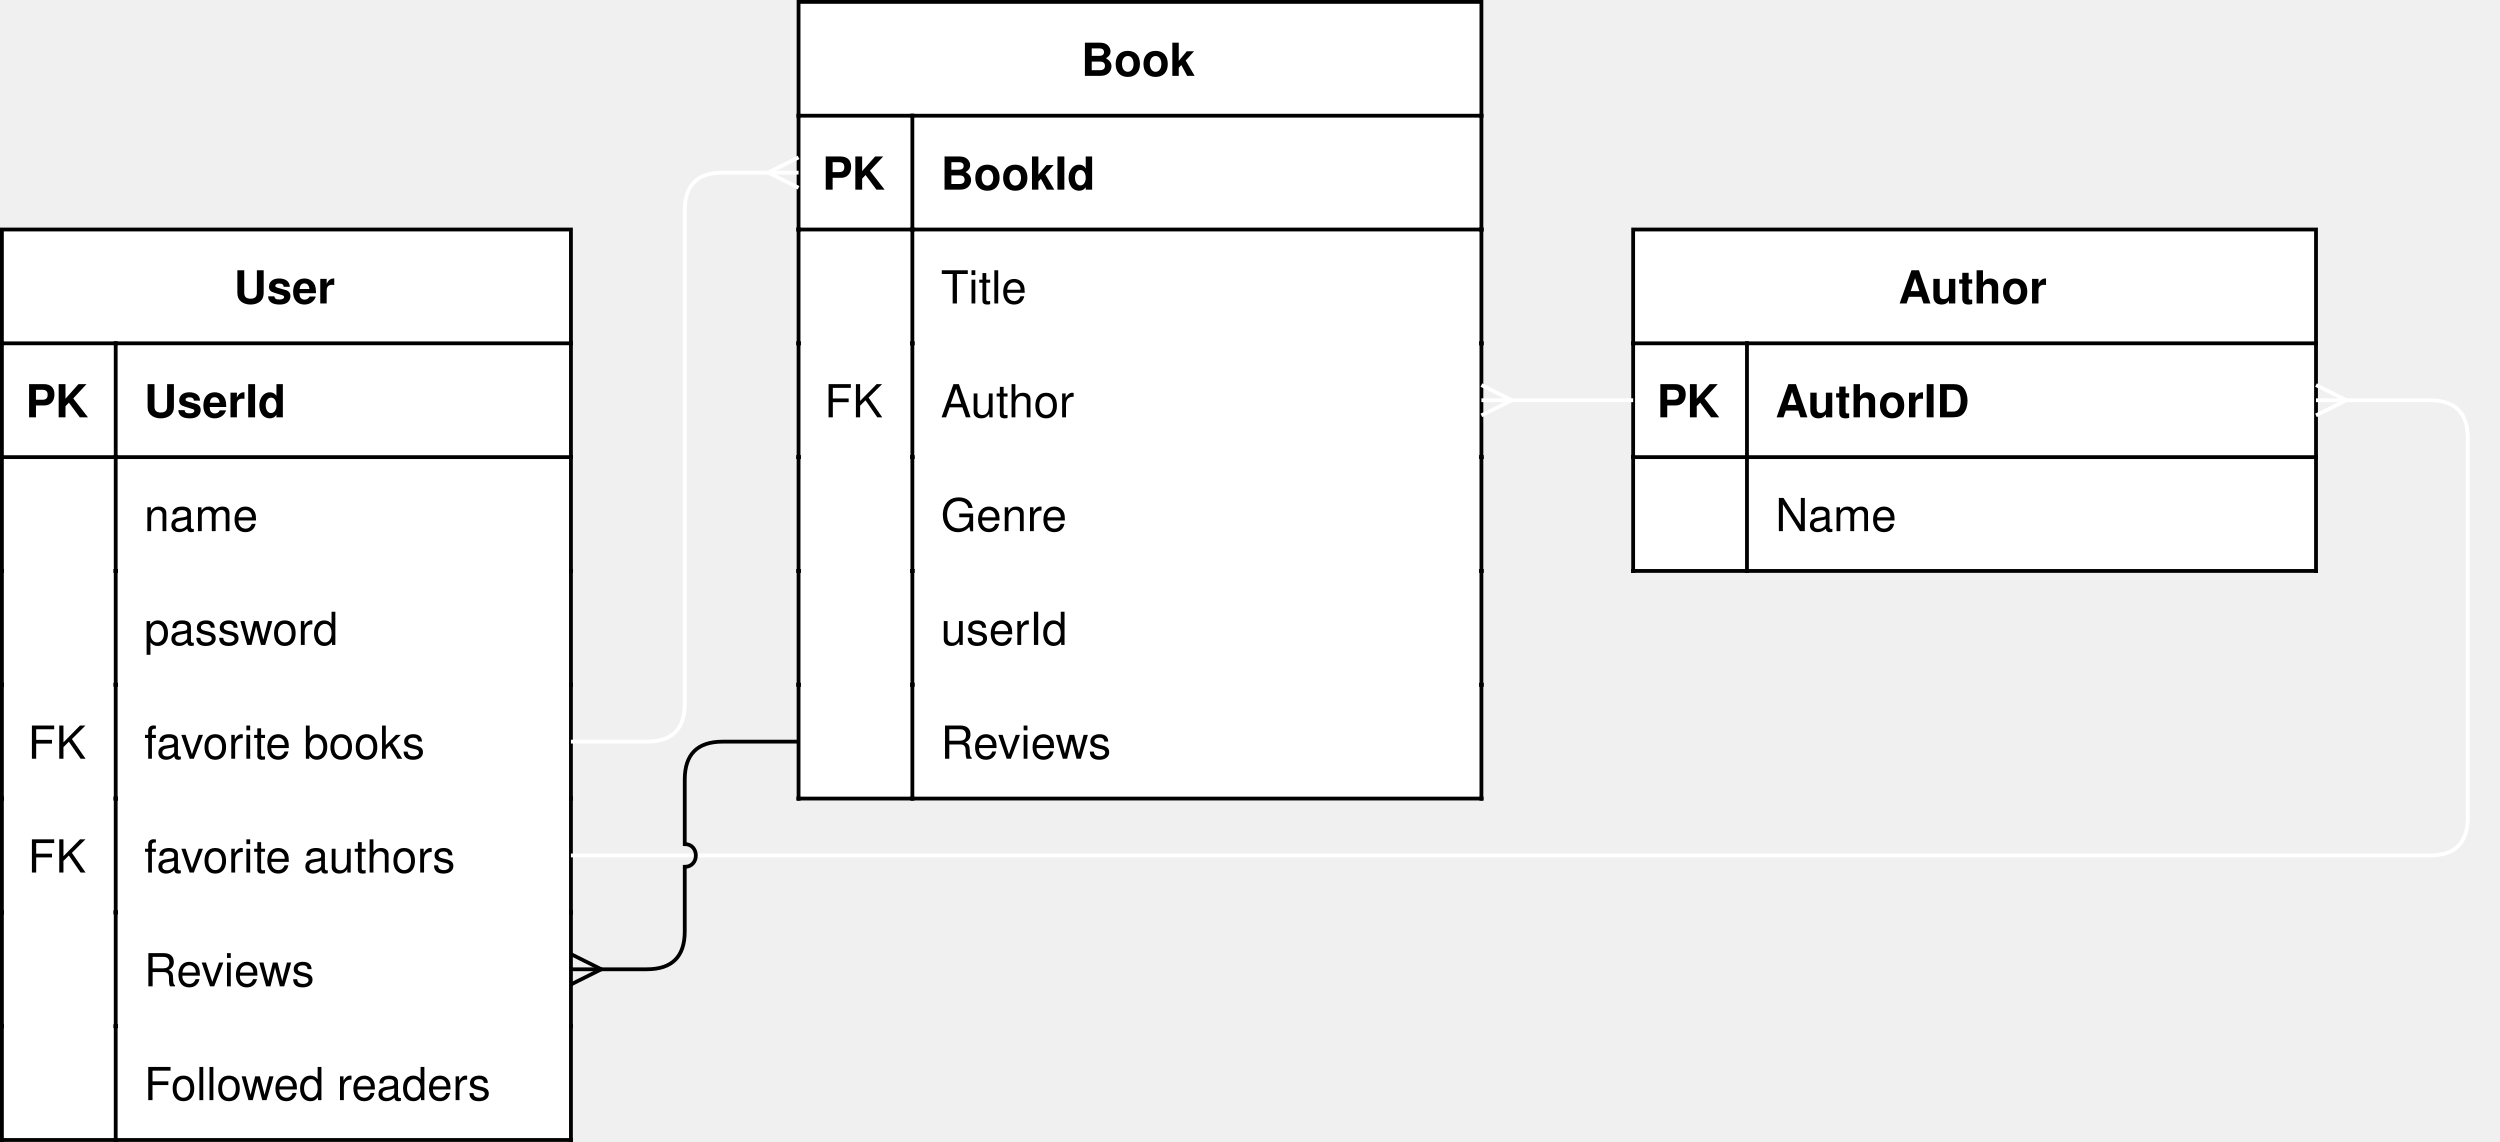
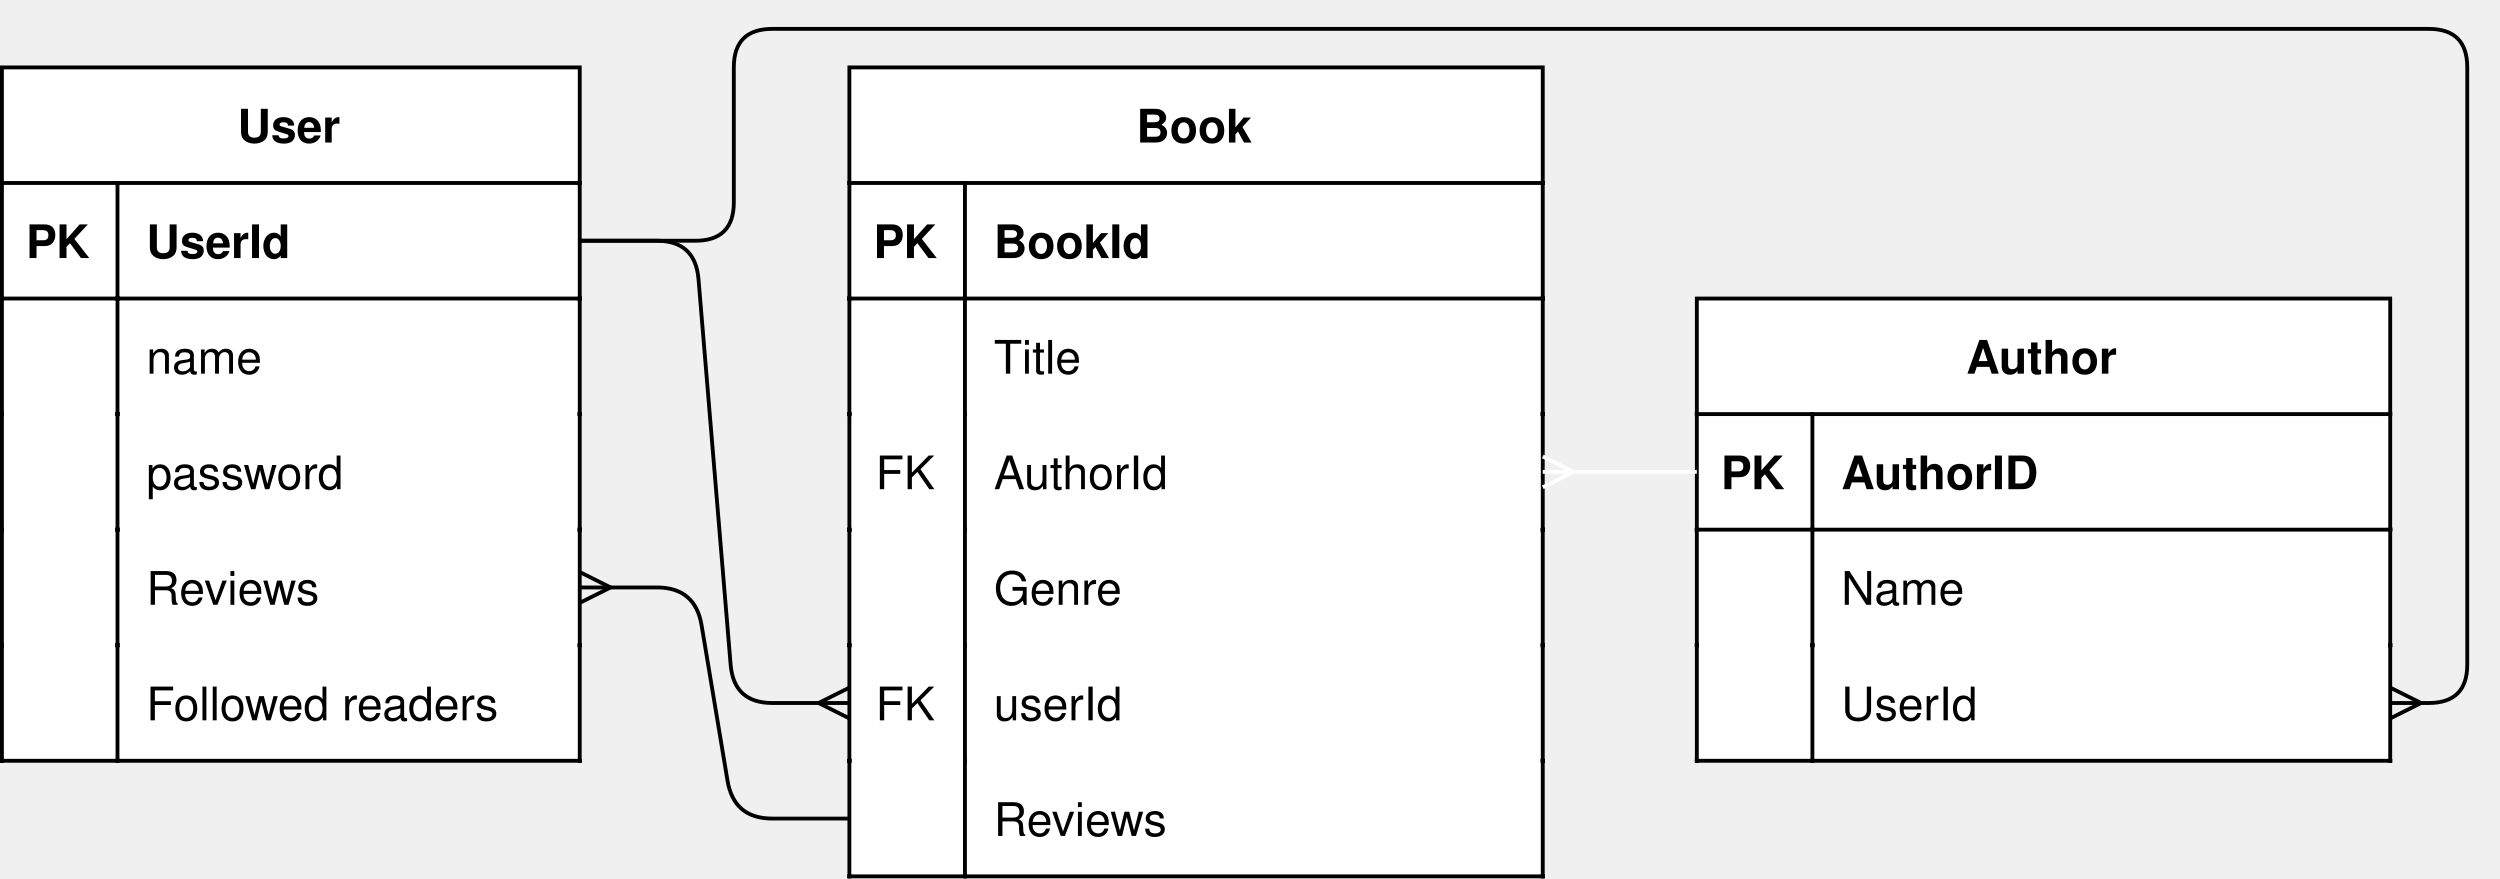
- <svg xmlns="http://www.w3.org/2000/svg" host="65bd71144e" version="1.1" width="659px" height="301px" viewBox="-0.5 -0.5 659 301" content="&lt;mxfile&gt;&lt;diagram id=&quot;YMVxWerl4N4IQFlK56FB&quot; name=&quot;Page-1&quot;&gt;7Z1tk5o6FMc/jW87QoTqy+o+3E733uns9s7tfZmVqOkiYUJ8up/+JpAAEtwFRSuRTqdjDiGS8z/8CIcj7YHJcvtIYbj4k3jI79l9b9sDdz3bHg6H/F9h2CUGF9iJYU6xl5iszPCC/0PS2JfWFfZQtNeREeIzHO4bpyQI0JTt2SClZLPfbUb8/W8N4Rxphpcp9HXrP9hjCzktp5/Z/0B4vlDfbPXlliVUnaUhWkCPbHImcN8DE0oISz4ttxPkC98pvyT7PRzYmh4YRQGrsoP0+xr6Kzm3vyNE5bGxnZowP8xQfGTwVZjGEYOUSV1Anxu4pxnEAd8V3Flx2/dhGOG4e2JZYN97gjuyYmog1RrP8BZ5z4ksoi9X6IkPJppi8Bkf/EUejNgMfTwP+Ocpn6T4xjFFET+WJxgx2SPa4KUPA/SAfX9CfCIOy0MzuPLF1+lOkn5bI8rQNmeSTntEZIkY3fEu2/1I3KmmbG+ycLBUOCxyoWAPpBHKEJynQ2cq8Q9SqHLRgCbaQcH4JBmG/jM/C2Awj7Xbl0b416Mk/AHpHDFpCAkWnr1fcwelIuRcGZBAjMRIKDf6aKb2fSWMkaUSUs48HTSetTPmf7kfJv1PTs/hhzvhbStr87+iO2UTEkSM8rgSYyAu7wZF5QLalQWUioGKgoEG9Bpoen3/Vk+xGGMwU6y2GP2CGMVTinDPzfyYRAvseSgo9TKo7OWcW0FNr8rBMgfUHg36PHgDyNCYrAIv0qRKj7OSek4pIr96v1lBBcGk7zgK4RQH86dkT7cgsXMGibeHTyS7UckrDdes5m4rCFsMiesirHtBwn4+Ua/Gz07kYTVedby6lV1sEF6HmnQBXKJrh2vTgpoM01EH05NhOrogTNW9TctpOqrsY4NoalmadiGMog2hV79ebVpVk5Fq6Xmbjql1mZrqdhGo6kmbh9+dBDgKq1Z1P5vEVT2HM4NrQjETh/ZKyFtkBl9ryGsyYBUGOp7W4KlzQZ46+kKnnTxVDrotnjr6AibHU7hiC0INIWoNgY0m6rAjam2iDi9J1FEr8Tms7FSD8Kly6zl8PqM1RhtTmFldVZOZ6XZ39bWZmaYvL8FMF7SRmW51p5rETP0W/oGfMWSDPG6lCHrIlCVnDYFNxqell26MCXk7qHFX3Sa3puWJkqmDkugYlsiZsvekTGk7ii8uWt6WRvJJ9W1lkjWS29bLL1pa4GbdZAmGpddgCE6aWuJWQ+R3ro51l5QfXB2rDNew6l1dRgOcLatyOxdn1VW55YUZaeDdFGRt/YHFD8x8QyrdamhqMlPTdEXH1BOYWlbsdjammlKXUSNTZhJV9aTOl/jhoRlYrSGq0VjVEzkdVmtjtbTe7WxcPTWLcyVUre5lk6iqJ3QeUUANWavW0NRoqHYFGUcwtKzG7WwMbWVFhn2TFRlq9BwyV634mXDjoprMTMfpmFmfmWVVbOdipuO2kZnOTS4zHX2ZaVYVW7fQjEfXczSavsibI/Ukj/sPs90z8iHDJLjPtiTP+5K6DItPdLxgS1+eZyjwvog3O/Hm/fMSBjth22L2U23nn/8V8n5yZOtuq85Y0dipRsDn9TPfyO0lmtlucWtXEnM9G8xGs8/IE7HDKHlDuS0P8Z9ytEq3kBWdSr+on+MwddHoZc8vhc+qoiJ9QVFe9tRIY1+v0d5hvBNb38UFJotaW42jSvDcQjwlM5J7ZbGkDQQKA1nFgRI3aAMdE5R6SumDxGFXHSS3DgYFlcpeflV2fR81cH0HXXWQpiC46uogYEx1ELjJ6iCgVwclpPx6d+3LtCNfgdXVB8Wjd/VBDZD2kvVB6rrc8mcuaeDdFGYHen3QX8a8CKuGpCYjdVABqWe9E1a3u1XuhE+8c1VX0fydq5pud+d6StZs8G7MyNOcingVGYg4Jn6tlqHqAOm0EDCnpEmsemmS0uAMPHGvWoKsBhMp6mTPhyOomkg5McpA4W3RoPgzmQPBwT0Fd7lucmlz8HtctxjNzrtBW+xvDZxCbCZHcGykuvol7TK4+yj4j8HhsRFfLTodPTrVb6A7WFaHJW9m785Pumf/AQG4/x8=&lt;/diagram&gt;&lt;/mxfile&gt;">
+ <svg xmlns="http://www.w3.org/2000/svg" host="65bd71144e" version="1.1" width="649px" height="228px" viewBox="-0.5 -0.5 649 228" content="&lt;mxfile&gt;&lt;diagram id=&quot;YMVxWerl4N4IQFlK56FB&quot; name=&quot;Page-1&quot;&gt;7Vxtk6I4EP41ft0SEEY/rjozd3WzW1sze3W7H7MSNbeRUCGOer/+Ekh4MTgDio5Etqa2SJM0ST/NQ9Np7DmT1faRgnD5hfgQ9+y+v+05055t39l9/r8Q7BKB40rBgiI/EVmZ4AX9B6VQdVsjH0aFjowQzFBYFM5IEMAZK8gApWRT7DYnuHjVECygJniZAaxL/0E+WybSoVqFkP8B0WKprmz15ZkVUJ2lIFoCn2xyIue+50woISw5Wm0nEAvbKbsk4x4OnE0nRmHAqgywkwGvAK/l2v6OIJVzYzu1YD7NUBwy8EuIxhEDlElcnD4XcEszgAI+1JlacRtjEEYo7p5Ilgj7T2BH1kwpUq3xHG2h/5zAIvpyhJ64MtEUyudc+YucjDgNMFoE/HjGFymuOKYw4nN5AhGTPaINWmEQwAeE8YRgIqblwzlYY3E53UjSbq+QMrjNiaTRHiFZQUZ3vIv02IHEb5PBbyn4l3noh1IIpMstUlUZKvxAAlMOkqOBdBAgviiGAH7mXg+CRYxVEQphT5+S8DugC8ikICRIWPL+lRskNXrOdAEJhCZGQnkSw7ka+4swRlYKOLnyVGm8anfM/7gdJv1Pbs/l053wtpW1+Z/oTtmEBBGj3I+EDsjh3MCoHDC7LmBORcCcBvAaaHh9+6seYjFtgQyx2mD098DYv4UIt9wcx8yzRL4Pg1IrO5WtnDOrU9OqUllmgNraAObOGwAGx2Qd+JEGVTrPSui5pZT4p//BCCrSS/qOoxDMULB4SkZ6exC7Z4B4e/hGshuFvJK6ZjH3WsGw+y5xXQzrXZBh707Eq/G7E/pI6atOr15lExtEr0MNugCs4LWTa9OAmkymo45MTybT0QXJVL1Vt5xNR5VtbBCbWpaGXQiiaEPo1cerTaNqMqW6w45C61JoCtMlONQdtZEylVvdFmd6+vPuGb4iuInMoMwaqJrMmV4XdtbnTPeCnOk5beRMr7pRTeJMPaf9wO8YsoE8zuxTCHxIDaHPGgCbTJ+WngcfE/L7IMbd1qA8m+7tvrFVOCyBM30PP+ldvh2Z7IvuFaaefNJmYRlkjWRf9Fx2S3cLrZvMZ1t6QlvwpKn7hTVAfuPpWDekfOfpWEVdw6h3Se4GeLZsy/BcPKueyi3Pcls3mea29TT3d8SwIduGNTA1mVPTdEXHqSdwatnO4dk4Va9MfPjo2PUoVq2RKTOJVfWkzuc1W5IWFLs1DqvRxKqncjpirU2spfuJZ2PWU/M4V8Kr1a1sEq/qKZ1HGFBDotUamBpNql1JxhEcWra/eDYO1XM0LY1Ob7JMQ2nPwbduxYcYjYNqMo26bkej9Wl0eEEadb02cqZ7k5Gnq0eeZpW2dbFnrF1/oU8SNwdR7qoz5NmBKsdQVNqvSKXp6/9JX3J35RkahM5Vl2c4xpRnODdZnuHo5Rkyxz299kfikR90dwUasfauQKMBpr1kgYZ6MLc85Z063k3R7EAv0PhqzGfdNSA1mVK9mokAQxhUQ72MVK+iHMO7awthvmPTxNOMJkxPj0vb8TNDjYNqMmUOKkSh0F9AFeZzYyG2e4YYMESC++xM8jKQ5G0svtDxkq2wvM1g4H8WP2rIm/fPKxDshGyL2A91V/Ljn+L4kytb023u1HQnG5wDyW+ovKdnOw/xv7fyLhFZ05lch3rxYIrie1kBjlhj1VAozcgUsi9KSGPbvMLCNN7whW/icZB5ma30SHpOI1ylIlmRHJVhryly9hRZ+4oSM2iKjqEKPba6jBNRcQtAX/b4d70K1SUAnR3pZHxydPcjvShv5EaJZjYsbqlxlVxQpYfzLqi+hu5c8BQXrFBBdlYes45xsf4xLrbnJ+/TXgnrDT/Ww9IAU3nY/kOuqofZe4qsfUXNedid9aZDyVimyEgF3zmOVkp9LvDF9kNtr8i7wKFgp2FkK+Kh63GLeoZuJQfhpgK7XDf5rnV4uqPSyxyc1ah0dYe6e4OTutv9wmz4QbK8ih7Mm9nPNCfds9+6du7/Bw==&lt;/diagram&gt;&lt;/mxfile&gt;">
  <defs>
-     <clipPath id="mx-clip-0-90-30-30-0">
-       <rect x="0" y="90" width="30" height="30" />
-     </clipPath>
-     <clipPath id="mx-clip-36-90-114-30-0">
-       <rect x="36" y="90" width="114" height="30" />
-     </clipPath>
-     <clipPath id="mx-clip-36-120-114-30-0">
-       <rect x="36" y="120" width="114" height="30" />
-     </clipPath>
-     <clipPath id="mx-clip-36-150-114-30-0">
-       <rect x="36" y="150" width="114" height="30" />
-     </clipPath>
-     <clipPath id="mx-clip-0-180-30-30-0">
-       <rect x="0" y="180" width="30" height="30" />
-     </clipPath>
-     <clipPath id="mx-clip-36-180-114-30-0">
-       <rect x="36" y="180" width="114" height="30" />
-     </clipPath>
-     <clipPath id="mx-clip-0-210-30-30-0">
-       <rect x="0" y="210" width="30" height="30" />
-     </clipPath>
-     <clipPath id="mx-clip-36-210-114-30-0">
-       <rect x="36" y="210" width="114" height="30" />
-     </clipPath>
-     <clipPath id="mx-clip-36-240-114-30-0">
-       <rect x="36" y="240" width="114" height="30" />
-     </clipPath>
-     <clipPath id="mx-clip-36-270-114-30-0">
-       <rect x="36" y="270" width="114" height="30" />
-     </clipPath>
-     <clipPath id="mx-clip-210-30-30-30-0">
-       <rect x="210" y="30" width="30" height="30" />
-     </clipPath>
-     <clipPath id="mx-clip-246-30-144-30-0">
-       <rect x="246" y="30" width="144" height="30" />
-     </clipPath>
-     <clipPath id="mx-clip-246-60-144-30-0">
-       <rect x="246" y="60" width="144" height="30" />
-     </clipPath>
-     <clipPath id="mx-clip-210-90-30-30-0">
-       <rect x="210" y="90" width="30" height="30" />
-     </clipPath>
-     <clipPath id="mx-clip-246-90-144-30-0">
-       <rect x="246" y="90" width="144" height="30" />
-     </clipPath>
-     <clipPath id="mx-clip-246-120-144-30-0">
-       <rect x="246" y="120" width="144" height="30" />
-     </clipPath>
-     <clipPath id="mx-clip-246-150-144-30-0">
-       <rect x="246" y="150" width="144" height="30" />
-     </clipPath>
-     <clipPath id="mx-clip-246-180-144-30-0">
-       <rect x="246" y="180" width="144" height="30" />
-     </clipPath>
-     <clipPath id="mx-clip-430-90-30-30-0">
-       <rect x="430" y="90" width="30" height="30" />
-     </clipPath>
-     <clipPath id="mx-clip-466-90-144-30-0">
-       <rect x="466" y="90" width="144" height="30" />
-     </clipPath>
-     <clipPath id="mx-clip-466-120-144-30-0">
-       <rect x="466" y="120" width="144" height="30" />
+     <clipPath id="mx-clip-0-47-30-30-0">
+       <rect x="0" y="47" width="30" height="30" />
+     </clipPath>
+     <clipPath id="mx-clip-36-47-114-30-0">
+       <rect x="36" y="47" width="114" height="30" />
+     </clipPath>
+     <clipPath id="mx-clip-36-77-114-30-0">
+       <rect x="36" y="77" width="114" height="30" />
+     </clipPath>
+     <clipPath id="mx-clip-36-107-114-30-0">
+       <rect x="36" y="107" width="114" height="30" />
+     </clipPath>
+     <clipPath id="mx-clip-36-137-114-30-0">
+       <rect x="36" y="137" width="114" height="30" />
+     </clipPath>
+     <clipPath id="mx-clip-36-167-114-30-0">
+       <rect x="36" y="167" width="114" height="30" />
+     </clipPath>
+     <clipPath id="mx-clip-220-47-30-30-0">
+       <rect x="220" y="47" width="30" height="30" />
+     </clipPath>
+     <clipPath id="mx-clip-256-47-144-30-0">
+       <rect x="256" y="47" width="144" height="30" />
+     </clipPath>
+     <clipPath id="mx-clip-256-77-144-30-0">
+       <rect x="256" y="77" width="144" height="30" />
+     </clipPath>
+     <clipPath id="mx-clip-220-107-30-30-0">
+       <rect x="220" y="107" width="30" height="30" />
+     </clipPath>
+     <clipPath id="mx-clip-256-107-144-30-0">
+       <rect x="256" y="107" width="144" height="30" />
+     </clipPath>
+     <clipPath id="mx-clip-256-137-144-30-0">
+       <rect x="256" y="137" width="144" height="30" />
+     </clipPath>
+     <clipPath id="mx-clip-220-167-30-30-0">
+       <rect x="220" y="167" width="30" height="30" />
+     </clipPath>
+     <clipPath id="mx-clip-256-167-144-30-0">
+       <rect x="256" y="167" width="144" height="30" />
+     </clipPath>
+     <clipPath id="mx-clip-256-197-144-30-0">
+       <rect x="256" y="197" width="144" height="30" />
+     </clipPath>
+     <clipPath id="mx-clip-440-107-30-30-0">
+       <rect x="440" y="107" width="30" height="30" />
+     </clipPath>
+     <clipPath id="mx-clip-476-107-144-30-0">
+       <rect x="476" y="107" width="144" height="30" />
+     </clipPath>
+     <clipPath id="mx-clip-476-137-144-30-0">
+       <rect x="476" y="137" width="144" height="30" />
+     </clipPath>
+     <clipPath id="mx-clip-476-167-144-30-0">
+       <rect x="476" y="167" width="144" height="30" />
    </clipPath>
  </defs>
  <g>
-     <path d="M 0 90 L 0 60 L 150 60 L 150 90" fill="rgb(255, 255, 255)" stroke="rgb(0, 0, 0)" stroke-miterlimit="10" pointer-events="all" />
-     <path d="M 0 90 L 0 300 L 150 300 L 150 90" fill="rgb(255, 255, 255)" stroke="rgb(0, 0, 0)" stroke-miterlimit="10" pointer-events="all" />
-     <path d="M 0 90 L 150 90" fill="none" stroke="rgb(0, 0, 0)" stroke-miterlimit="10" pointer-events="all" />
-     <path d="M 30 90 L 30 120 L 30 150 L 30 180 L 30 210 L 30 240 L 30 270 L 30 300" fill="none" stroke="rgb(0, 0, 0)" stroke-miterlimit="10" pointer-events="all" />
+     <path d="M 0 47 L 0 17 L 150 17 L 150 47" fill="rgb(255, 255, 255)" stroke="rgb(0, 0, 0)" stroke-miterlimit="10" pointer-events="all" />
+     <path d="M 0 47 L 0 197 L 150 197 L 150 47" fill="rgb(255, 255, 255)" stroke="rgb(0, 0, 0)" stroke-miterlimit="10" pointer-events="all" />
+     <path d="M 0 47 L 150 47" fill="none" stroke="rgb(0, 0, 0)" stroke-miterlimit="10" pointer-events="all" />
+     <path d="M 30 47 L 30 77 L 30 107 L 30 137 L 30 167 L 30 197" fill="none" stroke="rgb(0, 0, 0)" stroke-miterlimit="10" pointer-events="all" />
    <g fill="rgb(0, 0, 0)" font-family="Helvetica" font-weight="bold" text-anchor="middle" font-size="12px">
-       <text x="74.5" y="79.5">
+       <text x="74.5" y="36.5">
                User
            </text>
    </g>
-     <path d="M 0 90 M 150 90 M 150 120 L 0 120" fill="none" stroke="rgb(0, 0, 0)" stroke-linecap="square" stroke-miterlimit="10" pointer-events="none" />
-     <path d="M 0 90 M 30 90 M 30 120 M 0 120" fill="none" stroke="rgb(0, 0, 0)" stroke-linecap="square" stroke-miterlimit="10" pointer-events="none" />
-     <g fill="rgb(0, 0, 0)" font-family="Helvetica" font-weight="bold" pointer-events="none" clip-path="url(#mx-clip-0-90-30-30-0)" text-anchor="middle" font-size="12px">
-       <text x="14.5" y="109.5">
+     <path d="M 0 47 M 150 47 M 150 77 L 0 77" fill="none" stroke="rgb(0, 0, 0)" stroke-linecap="square" stroke-miterlimit="10" pointer-events="none" />
+     <path d="M 0 47 M 30 47 M 30 77 M 0 77" fill="none" stroke="rgb(0, 0, 0)" stroke-linecap="square" stroke-miterlimit="10" pointer-events="none" />
+     <g fill="rgb(0, 0, 0)" font-family="Helvetica" font-weight="bold" pointer-events="none" clip-path="url(#mx-clip-0-47-30-30-0)" text-anchor="middle" font-size="12px">
+       <text x="14.5" y="66.5">
                PK
            </text>
    </g>
-     <path d="M 30 90 M 150 90 M 150 120 M 30 120" fill="none" stroke="rgb(0, 0, 0)" stroke-linecap="square" stroke-miterlimit="10" pointer-events="none" />
-     <g fill="rgb(0, 0, 0)" font-family="Helvetica" font-weight="bold" text-decoration="underline" pointer-events="none" clip-path="url(#mx-clip-36-90-114-30-0)" font-size="12px">
-       <text x="37.5" y="109.5">
+     <path d="M 30 47 M 150 47 M 150 77 M 30 77" fill="none" stroke="rgb(0, 0, 0)" stroke-linecap="square" stroke-miterlimit="10" pointer-events="none" />
+     <g fill="rgb(0, 0, 0)" font-family="Helvetica" font-weight="bold" text-decoration="underline" pointer-events="none" clip-path="url(#mx-clip-36-47-114-30-0)" font-size="12px">
+       <text x="37.5" y="66.5">
                UserId
            </text>
    </g>
-     <path d="M 0 120 M 150 120 M 150 150 M 0 150" fill="none" stroke="rgb(0, 0, 0)" stroke-linecap="square" stroke-miterlimit="10" pointer-events="none" />
-     <path d="M 0 120 M 30 120 M 30 150 M 0 150" fill="none" stroke="rgb(0, 0, 0)" stroke-linecap="square" stroke-miterlimit="10" pointer-events="none" />
-     <path d="M 30 120 M 150 120 M 150 150 M 30 150" fill="none" stroke="rgb(0, 0, 0)" stroke-linecap="square" stroke-miterlimit="10" pointer-events="none" />
-     <g fill="rgb(0, 0, 0)" font-family="Helvetica" pointer-events="none" clip-path="url(#mx-clip-36-120-114-30-0)" font-size="12px">
-       <text x="37.5" y="139.5">
+     <path d="M 0 77 M 150 77 M 150 107 M 0 107" fill="none" stroke="rgb(0, 0, 0)" stroke-linecap="square" stroke-miterlimit="10" pointer-events="none" />
+     <path d="M 0 77 M 30 77 M 30 107 M 0 107" fill="none" stroke="rgb(0, 0, 0)" stroke-linecap="square" stroke-miterlimit="10" pointer-events="none" />
+     <path d="M 30 77 M 150 77 M 150 107 M 30 107" fill="none" stroke="rgb(0, 0, 0)" stroke-linecap="square" stroke-miterlimit="10" pointer-events="none" />
+     <g fill="rgb(0, 0, 0)" font-family="Helvetica" pointer-events="none" clip-path="url(#mx-clip-36-77-114-30-0)" font-size="12px">
+       <text x="37.5" y="96.5">
                name
            </text>
    </g>
-     <path d="M 0 150 M 150 150 M 150 180 M 0 180" fill="none" stroke="rgb(0, 0, 0)" stroke-linecap="square" stroke-miterlimit="10" pointer-events="none" />
-     <path d="M 0 150 M 30 150 M 30 180 M 0 180" fill="none" stroke="rgb(0, 0, 0)" stroke-linecap="square" stroke-miterlimit="10" pointer-events="none" />
-     <path d="M 30 150 M 150 150 M 150 180 M 30 180" fill="none" stroke="rgb(0, 0, 0)" stroke-linecap="square" stroke-miterlimit="10" pointer-events="none" />
-     <g fill="rgb(0, 0, 0)" font-family="Helvetica" pointer-events="none" clip-path="url(#mx-clip-36-150-114-30-0)" font-size="12px">
-       <text x="37.5" y="169.5">
+     <path d="M 0 107 M 150 107 M 150 137 M 0 137" fill="none" stroke="rgb(0, 0, 0)" stroke-linecap="square" stroke-miterlimit="10" pointer-events="none" />
+     <path d="M 0 107 M 30 107 M 30 137 M 0 137" fill="none" stroke="rgb(0, 0, 0)" stroke-linecap="square" stroke-miterlimit="10" pointer-events="none" />
+     <path d="M 30 107 M 150 107 M 150 137 M 30 137" fill="none" stroke="rgb(0, 0, 0)" stroke-linecap="square" stroke-miterlimit="10" pointer-events="none" />
+     <g fill="rgb(0, 0, 0)" font-family="Helvetica" pointer-events="none" clip-path="url(#mx-clip-36-107-114-30-0)" font-size="12px">
+       <text x="37.5" y="126.5">
                password
            </text>
    </g>
-     <path d="M 0 180 M 150 180 M 150 210 M 0 210" fill="none" stroke="rgb(0, 0, 0)" stroke-linecap="square" stroke-miterlimit="10" pointer-events="none" />
-     <path d="M 0 180 M 30 180 M 30 210 M 0 210" fill="none" stroke="rgb(0, 0, 0)" stroke-linecap="square" stroke-miterlimit="10" pointer-events="none" />
-     <g fill="rgb(0, 0, 0)" font-family="Helvetica" pointer-events="none" clip-path="url(#mx-clip-0-180-30-30-0)" text-anchor="middle" font-size="12px">
-       <text x="14.5" y="199.5">
+     <path d="M 0 137 M 150 137 M 150 167 M 0 167" fill="none" stroke="rgb(0, 0, 0)" stroke-linecap="square" stroke-miterlimit="10" pointer-events="none" />
+     <path d="M 0 137 M 30 137 M 30 167 M 0 167" fill="none" stroke="rgb(0, 0, 0)" stroke-linecap="square" stroke-miterlimit="10" pointer-events="none" />
+     <path d="M 30 137 M 150 137 M 150 167 M 30 167" fill="none" stroke="rgb(0, 0, 0)" stroke-linecap="square" stroke-miterlimit="10" pointer-events="none" />
+     <g fill="rgb(0, 0, 0)" font-family="Helvetica" pointer-events="none" clip-path="url(#mx-clip-36-137-114-30-0)" font-size="12px">
+       <text x="37.5" y="156.5">
+                 Reviews
+             </text>
+     </g>
+     <path d="M 0 167 M 150 167 M 150 197 M 0 197" fill="none" stroke="rgb(0, 0, 0)" stroke-linecap="square" stroke-miterlimit="10" pointer-events="none" />
+     <path d="M 0 167 M 30 167 M 30 197 M 0 197" fill="none" stroke="rgb(0, 0, 0)" stroke-linecap="square" stroke-miterlimit="10" pointer-events="none" />
+     <path d="M 30 167 M 150 167 M 150 197 M 30 197" fill="none" stroke="rgb(0, 0, 0)" stroke-linecap="square" stroke-miterlimit="10" pointer-events="none" />
+     <g fill="rgb(0, 0, 0)" font-family="Helvetica" pointer-events="none" clip-path="url(#mx-clip-36-167-114-30-0)" font-size="12px">
+       <text x="37.5" y="186.5">
+                 Followed readers
+             </text>
+     </g>
+     <path d="M 220 47 L 220 17 L 400 17 L 400 47" fill="rgb(255, 255, 255)" stroke="rgb(0, 0, 0)" stroke-miterlimit="10" pointer-events="none" />
+     <path d="M 220 47 L 220 227 L 400 227 L 400 47" fill="rgb(255, 255, 255)" stroke="rgb(0, 0, 0)" stroke-miterlimit="10" pointer-events="none" />
+     <path d="M 220 47 L 400 47" fill="none" stroke="rgb(0, 0, 0)" stroke-miterlimit="10" pointer-events="none" />
+     <path d="M 250 47 L 250 77 L 250 107 L 250 137 L 250 167 L 250 197 L 250 227" fill="none" stroke="rgb(0, 0, 0)" stroke-miterlimit="10" pointer-events="none" />
+     <g fill="rgb(0, 0, 0)" font-family="Helvetica" font-weight="bold" pointer-events="none" text-anchor="middle" font-size="12px">
+       <text x="309.5" y="36.5">
+                 Book
+             </text>
+     </g>
+     <path d="M 220 47 M 400 47 M 400 77 L 220 77" fill="none" stroke="rgb(0, 0, 0)" stroke-linecap="square" stroke-miterlimit="10" pointer-events="none" />
+     <path d="M 220 47 M 250 47 M 250 77 M 220 77" fill="none" stroke="rgb(0, 0, 0)" stroke-linecap="square" stroke-miterlimit="10" pointer-events="none" />
+     <g fill="rgb(0, 0, 0)" font-family="Helvetica" font-weight="bold" pointer-events="none" clip-path="url(#mx-clip-220-47-30-30-0)" text-anchor="middle" font-size="12px">
+       <text x="234.5" y="66.5">
+                 PK
+             </text>
+     </g>
+     <path d="M 250 47 M 400 47 M 400 77 M 250 77" fill="none" stroke="rgb(0, 0, 0)" stroke-linecap="square" stroke-miterlimit="10" pointer-events="none" />
+     <g fill="rgb(0, 0, 0)" font-family="Helvetica" font-weight="bold" text-decoration="underline" pointer-events="none" clip-path="url(#mx-clip-256-47-144-30-0)" font-size="12px">
+       <text x="257.5" y="66.5">
+                 BookId
+             </text>
+     </g>
+     <path d="M 220 77 M 400 77 M 400 107 M 220 107" fill="none" stroke="rgb(0, 0, 0)" stroke-linecap="square" stroke-miterlimit="10" pointer-events="none" />
+     <path d="M 220 77 M 250 77 M 250 107 M 220 107" fill="none" stroke="rgb(0, 0, 0)" stroke-linecap="square" stroke-miterlimit="10" pointer-events="none" />
+     <path d="M 250 77 M 400 77 M 400 107 M 250 107" fill="none" stroke="rgb(0, 0, 0)" stroke-linecap="square" stroke-miterlimit="10" pointer-events="none" />
+     <g fill="rgb(0, 0, 0)" font-family="Helvetica" pointer-events="none" clip-path="url(#mx-clip-256-77-144-30-0)" font-size="12px">
+       <text x="257.5" y="96.5">
+                 Title
+             </text>
+     </g>
+     <path d="M 220 107 M 400 107 M 400 137 M 220 137" fill="none" stroke="rgb(0, 0, 0)" stroke-linecap="square" stroke-miterlimit="10" pointer-events="none" />
+     <path d="M 220 107 M 250 107 M 250 137 M 220 137" fill="none" stroke="rgb(0, 0, 0)" stroke-linecap="square" stroke-miterlimit="10" pointer-events="none" />
+     <g fill="rgb(0, 0, 0)" font-family="Helvetica" pointer-events="none" clip-path="url(#mx-clip-220-107-30-30-0)" text-anchor="middle" font-size="12px">
+       <text x="234.5" y="126.5">
                FK
            </text>
    </g>
-     <path d="M 30 180 M 150 180 M 150 210 M 30 210" fill="none" stroke="rgb(0, 0, 0)" stroke-linecap="square" stroke-miterlimit="10" pointer-events="none" />
-     <g fill="rgb(0, 0, 0)" font-family="Helvetica" pointer-events="none" clip-path="url(#mx-clip-36-180-114-30-0)" font-size="12px">
-       <text x="37.5" y="199.5">
-                 favorite books
-             </text>
-     </g>
-     <path d="M 0 210 M 150 210 M 150 240 M 0 240" fill="none" stroke="rgb(0, 0, 0)" stroke-linecap="square" stroke-miterlimit="10" pointer-events="none" />
-     <path d="M 0 210 M 30 210 M 30 240 M 0 240" fill="none" stroke="rgb(0, 0, 0)" stroke-linecap="square" stroke-miterlimit="10" pointer-events="none" />
-     <g fill="rgb(0, 0, 0)" font-family="Helvetica" pointer-events="none" clip-path="url(#mx-clip-0-210-30-30-0)" text-anchor="middle" font-size="12px">
-       <text x="14.5" y="229.5">
+     <path d="M 250 107 M 400 107 M 400 137 M 250 137" fill="none" stroke="rgb(0, 0, 0)" stroke-linecap="square" stroke-miterlimit="10" pointer-events="none" />
+     <g fill="rgb(0, 0, 0)" font-family="Helvetica" pointer-events="none" clip-path="url(#mx-clip-256-107-144-30-0)" font-size="12px">
+       <text x="257.5" y="126.5">
+                 AuthorId
+             </text>
+     </g>
+     <path d="M 220 137 M 400 137 M 400 167 M 220 167" fill="none" stroke="rgb(0, 0, 0)" stroke-linecap="square" stroke-miterlimit="10" pointer-events="none" />
+     <path d="M 220 137 M 250 137 M 250 167 M 220 167" fill="none" stroke="rgb(0, 0, 0)" stroke-linecap="square" stroke-miterlimit="10" pointer-events="none" />
+     <path d="M 250 137 M 400 137 M 400 167 M 250 167" fill="none" stroke="rgb(0, 0, 0)" stroke-linecap="square" stroke-miterlimit="10" pointer-events="none" />
+     <g fill="rgb(0, 0, 0)" font-family="Helvetica" pointer-events="none" clip-path="url(#mx-clip-256-137-144-30-0)" font-size="12px">
+       <text x="257.5" y="156.5">
+                 Genre
+             </text>
+     </g>
+     <path d="M 220 167 M 400 167 M 400 197 M 220 197" fill="none" stroke="rgb(0, 0, 0)" stroke-linecap="square" stroke-miterlimit="10" pointer-events="none" />
+     <path d="M 220 167 M 250 167 M 250 197 M 220 197" fill="none" stroke="rgb(0, 0, 0)" stroke-linecap="square" stroke-miterlimit="10" pointer-events="none" />
+     <g fill="rgb(0, 0, 0)" font-family="Helvetica" pointer-events="none" clip-path="url(#mx-clip-220-167-30-30-0)" text-anchor="middle" font-size="12px">
+       <text x="234.5" y="186.5">
                FK
            </text>
    </g>
-     <path d="M 30 210 M 150 210 M 150 240 M 30 240" fill="none" stroke="rgb(0, 0, 0)" stroke-linecap="square" stroke-miterlimit="10" pointer-events="none" />
-     <g fill="rgb(0, 0, 0)" font-family="Helvetica" pointer-events="none" clip-path="url(#mx-clip-36-210-114-30-0)" font-size="12px">
-       <text x="37.5" y="229.5">
-                 favorite authors
-             </text>
-     </g>
-     <path d="M 0 240 M 150 240 M 150 270 M 0 270" fill="none" stroke="rgb(0, 0, 0)" stroke-linecap="square" stroke-miterlimit="10" pointer-events="none" />
-     <path d="M 0 240 M 30 240 M 30 270 M 0 270" fill="none" stroke="rgb(0, 0, 0)" stroke-linecap="square" stroke-miterlimit="10" pointer-events="none" />
-     <path d="M 30 240 M 150 240 M 150 270 M 30 270" fill="none" stroke="rgb(0, 0, 0)" stroke-linecap="square" stroke-miterlimit="10" pointer-events="none" />
-     <g fill="rgb(0, 0, 0)" font-family="Helvetica" pointer-events="none" clip-path="url(#mx-clip-36-240-114-30-0)" font-size="12px">
-       <text x="37.5" y="259.5">
+     <path d="M 250 167 M 400 167 M 400 197 M 250 197" fill="none" stroke="rgb(0, 0, 0)" stroke-linecap="square" stroke-miterlimit="10" pointer-events="none" />
+     <g fill="rgb(0, 0, 0)" font-family="Helvetica" pointer-events="none" clip-path="url(#mx-clip-256-167-144-30-0)" font-size="12px">
+       <text x="257.5" y="186.5">
+                 userId
+             </text>
+     </g>
+     <path d="M 220 197 M 400 197 M 400 227 M 220 227" fill="none" stroke="rgb(0, 0, 0)" stroke-linecap="square" stroke-miterlimit="10" pointer-events="none" />
+     <path d="M 220 197 M 250 197 M 250 227 M 220 227" fill="none" stroke="rgb(0, 0, 0)" stroke-linecap="square" stroke-miterlimit="10" pointer-events="none" />
+     <path d="M 250 197 M 400 197 M 400 227 M 250 227" fill="none" stroke="rgb(0, 0, 0)" stroke-linecap="square" stroke-miterlimit="10" pointer-events="none" />
+     <g fill="rgb(0, 0, 0)" font-family="Helvetica" pointer-events="none" clip-path="url(#mx-clip-256-197-144-30-0)" font-size="12px">
+       <text x="257.5" y="216.5">
                Reviews
            </text>
    </g>
-     <path d="M 0 270 M 150 270 M 150 300 M 0 300" fill="none" stroke="rgb(0, 0, 0)" stroke-linecap="square" stroke-miterlimit="10" pointer-events="none" />
-     <path d="M 0 270 M 30 270 M 30 300 M 0 300" fill="none" stroke="rgb(0, 0, 0)" stroke-linecap="square" stroke-miterlimit="10" pointer-events="none" />
-     <path d="M 30 270 M 150 270 M 150 300 M 30 300" fill="none" stroke="rgb(0, 0, 0)" stroke-linecap="square" stroke-miterlimit="10" pointer-events="none" />
-     <g fill="rgb(0, 0, 0)" font-family="Helvetica" pointer-events="none" clip-path="url(#mx-clip-36-270-114-30-0)" font-size="12px">
-       <text x="37.5" y="289.5">
-                 Followed readers
-             </text>
-     </g>
-     <path d="M 210 30 L 210 0 L 390 0 L 390 30" fill="rgb(255, 255, 255)" stroke="rgb(0, 0, 0)" stroke-miterlimit="10" pointer-events="none" />
-     <path d="M 210 30 L 210 210 L 390 210 L 390 30" fill="rgb(255, 255, 255)" stroke="rgb(0, 0, 0)" stroke-miterlimit="10" pointer-events="none" />
-     <path d="M 210 30 L 390 30" fill="none" stroke="rgb(0, 0, 0)" stroke-miterlimit="10" pointer-events="none" />
-     <path d="M 240 30 L 240 60 L 240 90 L 240 120 L 240 150 L 240 180 L 240 210" fill="none" stroke="rgb(0, 0, 0)" stroke-miterlimit="10" pointer-events="none" />
+     <path d="M 440 107 L 440 77 L 620 77 L 620 107" fill="rgb(255, 255, 255)" stroke="rgb(0, 0, 0)" stroke-miterlimit="10" pointer-events="none" />
+     <path d="M 440 107 L 440 197 L 620 197 L 620 107" fill="rgb(255, 255, 255)" stroke="rgb(0, 0, 0)" stroke-miterlimit="10" pointer-events="none" />
+     <path d="M 440 107 L 620 107" fill="none" stroke="rgb(0, 0, 0)" stroke-miterlimit="10" pointer-events="none" />
+     <path d="M 470 107 L 470 137 L 470 167 L 470 197" fill="none" stroke="rgb(0, 0, 0)" stroke-miterlimit="10" pointer-events="none" />
    <g fill="rgb(0, 0, 0)" font-family="Helvetica" font-weight="bold" pointer-events="none" text-anchor="middle" font-size="12px">
-       <text x="299.5" y="19.5">
-                 Book
-             </text>
-     </g>
-     <path d="M 210 30 M 390 30 M 390 60 L 210 60" fill="none" stroke="rgb(0, 0, 0)" stroke-linecap="square" stroke-miterlimit="10" pointer-events="none" />
-     <path d="M 210 30 M 240 30 M 240 60 M 210 60" fill="none" stroke="rgb(0, 0, 0)" stroke-linecap="square" stroke-miterlimit="10" pointer-events="none" />
-     <g fill="rgb(0, 0, 0)" font-family="Helvetica" font-weight="bold" pointer-events="none" clip-path="url(#mx-clip-210-30-30-30-0)" text-anchor="middle" font-size="12px">
-       <text x="224.5" y="49.5">
+       <text x="529.5" y="96.5">
+                 Author
+             </text>
+     </g>
+     <path d="M 440 107 M 620 107 M 620 137 L 440 137" fill="none" stroke="rgb(0, 0, 0)" stroke-linecap="square" stroke-miterlimit="10" pointer-events="none" />
+     <path d="M 440 107 M 470 107 M 470 137 M 440 137" fill="none" stroke="rgb(0, 0, 0)" stroke-linecap="square" stroke-miterlimit="10" pointer-events="none" />
+     <g fill="rgb(0, 0, 0)" font-family="Helvetica" font-weight="bold" pointer-events="none" clip-path="url(#mx-clip-440-107-30-30-0)" text-anchor="middle" font-size="12px">
+       <text x="454.5" y="126.5">
                PK
            </text>
    </g>
-     <path d="M 240 30 M 390 30 M 390 60 M 240 60" fill="none" stroke="rgb(0, 0, 0)" stroke-linecap="square" stroke-miterlimit="10" pointer-events="none" />
-     <g fill="rgb(0, 0, 0)" font-family="Helvetica" font-weight="bold" text-decoration="underline" pointer-events="none" clip-path="url(#mx-clip-246-30-144-30-0)" font-size="12px">
-       <text x="247.5" y="49.5">
-                 BookId
-             </text>
-     </g>
-     <path d="M 210 60 M 390 60 M 390 90 M 210 90" fill="none" stroke="rgb(0, 0, 0)" stroke-linecap="square" stroke-miterlimit="10" pointer-events="none" />
-     <path d="M 210 60 M 240 60 M 240 90 M 210 90" fill="none" stroke="rgb(0, 0, 0)" stroke-linecap="square" stroke-miterlimit="10" pointer-events="none" />
-     <path d="M 240 60 M 390 60 M 390 90 M 240 90" fill="none" stroke="rgb(0, 0, 0)" stroke-linecap="square" stroke-miterlimit="10" pointer-events="none" />
-     <g fill="rgb(0, 0, 0)" font-family="Helvetica" pointer-events="none" clip-path="url(#mx-clip-246-60-144-30-0)" font-size="12px">
-       <text x="247.5" y="79.5">
-                 Title
-             </text>
-     </g>
-     <path d="M 210 90 M 390 90 M 390 120 M 210 120" fill="none" stroke="rgb(0, 0, 0)" stroke-linecap="square" stroke-miterlimit="10" pointer-events="none" />
-     <path d="M 210 90 M 240 90 M 240 120 M 210 120" fill="none" stroke="rgb(0, 0, 0)" stroke-linecap="square" stroke-miterlimit="10" pointer-events="none" />
-     <g fill="rgb(0, 0, 0)" font-family="Helvetica" pointer-events="none" clip-path="url(#mx-clip-210-90-30-30-0)" text-anchor="middle" font-size="12px">
-       <text x="224.5" y="109.5">
-                 FK
-             </text>
-     </g>
-     <path d="M 240 90 M 390 90 M 390 120 M 240 120" fill="none" stroke="rgb(0, 0, 0)" stroke-linecap="square" stroke-miterlimit="10" pointer-events="none" />
-     <g fill="rgb(0, 0, 0)" font-family="Helvetica" pointer-events="none" clip-path="url(#mx-clip-246-90-144-30-0)" font-size="12px">
-       <text x="247.5" y="109.5">
-                 Author
-             </text>
-     </g>
-     <path d="M 210 120 M 390 120 M 390 150 M 210 150" fill="none" stroke="rgb(0, 0, 0)" stroke-linecap="square" stroke-miterlimit="10" pointer-events="none" />
-     <path d="M 210 120 M 240 120 M 240 150 M 210 150" fill="none" stroke="rgb(0, 0, 0)" stroke-linecap="square" stroke-miterlimit="10" pointer-events="none" />
-     <path d="M 240 120 M 390 120 M 390 150 M 240 150" fill="none" stroke="rgb(0, 0, 0)" stroke-linecap="square" stroke-miterlimit="10" pointer-events="none" />
-     <g fill="rgb(0, 0, 0)" font-family="Helvetica" pointer-events="none" clip-path="url(#mx-clip-246-120-144-30-0)" font-size="12px">
-       <text x="247.5" y="139.5">
-                 Genre
-             </text>
-     </g>
-     <path d="M 210 150 M 390 150 M 390 180 M 210 180" fill="none" stroke="rgb(0, 0, 0)" stroke-linecap="square" stroke-miterlimit="10" pointer-events="none" />
-     <path d="M 210 150 M 240 150 M 240 180 M 210 180" fill="none" stroke="rgb(0, 0, 0)" stroke-linecap="square" stroke-miterlimit="10" pointer-events="none" />
-     <path d="M 240 150 M 390 150 M 390 180 M 240 180" fill="none" stroke="rgb(0, 0, 0)" stroke-linecap="square" stroke-miterlimit="10" pointer-events="none" />
-     <g fill="rgb(0, 0, 0)" font-family="Helvetica" pointer-events="none" clip-path="url(#mx-clip-246-150-144-30-0)" font-size="12px">
-       <text x="247.5" y="169.5">
-                 userId
-             </text>
-     </g>
-     <path d="M 210 180 M 390 180 M 390 210 M 210 210" fill="none" stroke="rgb(0, 0, 0)" stroke-linecap="square" stroke-miterlimit="10" pointer-events="none" />
-     <path d="M 210 180 M 240 180 M 240 210 M 210 210" fill="none" stroke="rgb(0, 0, 0)" stroke-linecap="square" stroke-miterlimit="10" pointer-events="none" />
-     <path d="M 240 180 M 390 180 M 390 210 M 240 210" fill="none" stroke="rgb(0, 0, 0)" stroke-linecap="square" stroke-miterlimit="10" pointer-events="none" />
-     <g fill="rgb(0, 0, 0)" font-family="Helvetica" pointer-events="none" clip-path="url(#mx-clip-246-180-144-30-0)" font-size="12px">
-       <text x="247.5" y="199.5">
-                 Reviews
-             </text>
-     </g>
-     <path d="M 150 195 L 170 195 Q 180 195 180 185 L 180 130 Q 180 120 180 110 L 180 55 Q 180 45 190 45 L 210 45" fill="none" stroke="#ffffff" stroke-miterlimit="10" pointer-events="none" />
-     <path d="M 210 41 L 202 45 L 210 49" fill="none" stroke="#ffffff" stroke-miterlimit="10" pointer-events="none" />
-     <path d="M 430 90 L 430 60 L 610 60 L 610 90" fill="rgb(255, 255, 255)" stroke="rgb(0, 0, 0)" stroke-miterlimit="10" pointer-events="none" />
-     <path d="M 430 90 L 430 150 L 610 150 L 610 90" fill="rgb(255, 255, 255)" stroke="rgb(0, 0, 0)" stroke-miterlimit="10" pointer-events="none" />
-     <path d="M 430 90 L 610 90" fill="none" stroke="rgb(0, 0, 0)" stroke-miterlimit="10" pointer-events="none" />
-     <path d="M 460 90 L 460 120 L 460 150" fill="none" stroke="rgb(0, 0, 0)" stroke-miterlimit="10" pointer-events="none" />
-     <g fill="rgb(0, 0, 0)" font-family="Helvetica" font-weight="bold" pointer-events="none" text-anchor="middle" font-size="12px">
-       <text x="519.5" y="79.5">
-                 Author
-             </text>
-     </g>
-     <path d="M 430 90 M 610 90 M 610 120 L 430 120" fill="none" stroke="rgb(0, 0, 0)" stroke-linecap="square" stroke-miterlimit="10" pointer-events="none" />
-     <path d="M 430 90 M 460 90 M 460 120 M 430 120" fill="none" stroke="rgb(0, 0, 0)" stroke-linecap="square" stroke-miterlimit="10" pointer-events="none" />
-     <g fill="rgb(0, 0, 0)" font-family="Helvetica" font-weight="bold" pointer-events="none" clip-path="url(#mx-clip-430-90-30-30-0)" text-anchor="middle" font-size="12px">
-       <text x="444.5" y="109.5">
-                 PK
-             </text>
-     </g>
-     <path d="M 460 90 M 610 90 M 610 120 M 460 120" fill="none" stroke="rgb(0, 0, 0)" stroke-linecap="square" stroke-miterlimit="10" pointer-events="none" />
-     <g fill="rgb(0, 0, 0)" font-family="Helvetica" font-weight="bold" text-decoration="underline" pointer-events="none" clip-path="url(#mx-clip-466-90-144-30-0)" font-size="12px">
-       <text x="467.5" y="109.5">
+     <path d="M 470 107 M 620 107 M 620 137 M 470 137" fill="none" stroke="rgb(0, 0, 0)" stroke-linecap="square" stroke-miterlimit="10" pointer-events="none" />
+     <g fill="rgb(0, 0, 0)" font-family="Helvetica" font-weight="bold" text-decoration="underline" pointer-events="none" clip-path="url(#mx-clip-476-107-144-30-0)" font-size="12px">
+       <text x="477.5" y="126.5">
                AuthorID
            </text>
    </g>
-     <path d="M 430 120 M 610 120 M 610 150 M 430 150" fill="none" stroke="rgb(0, 0, 0)" stroke-linecap="square" stroke-miterlimit="10" pointer-events="none" />
-     <path d="M 430 120 M 460 120 M 460 150 M 430 150" fill="none" stroke="rgb(0, 0, 0)" stroke-linecap="square" stroke-miterlimit="10" pointer-events="none" />
-     <path d="M 460 120 M 610 120 M 610 150 M 460 150" fill="none" stroke="rgb(0, 0, 0)" stroke-linecap="square" stroke-miterlimit="10" pointer-events="none" />
-     <g fill="rgb(0, 0, 0)" font-family="Helvetica" pointer-events="none" clip-path="url(#mx-clip-466-120-144-30-0)" font-size="12px">
-       <text x="467.5" y="139.5">
+     <path d="M 440 137 M 620 137 M 620 167 M 440 167" fill="none" stroke="rgb(0, 0, 0)" stroke-linecap="square" stroke-miterlimit="10" pointer-events="none" />
+     <path d="M 440 137 M 470 137 M 470 167 M 440 167" fill="none" stroke="rgb(0, 0, 0)" stroke-linecap="square" stroke-miterlimit="10" pointer-events="none" />
+     <path d="M 470 137 M 620 137 M 620 167 M 470 167" fill="none" stroke="rgb(0, 0, 0)" stroke-linecap="square" stroke-miterlimit="10" pointer-events="none" />
+     <g fill="rgb(0, 0, 0)" font-family="Helvetica" pointer-events="none" clip-path="url(#mx-clip-476-137-144-30-0)" font-size="12px">
+       <text x="477.5" y="156.5">
                Name
            </text>
    </g>
-     <path d="M 430 105 L 410 105 Q 400 105 410 105 L 415 105 Q 420 105 410 105 L 390 105" fill="none" stroke="#ffffff" stroke-miterlimit="10" pointer-events="none" />
-     <path d="M 390 109 L 398 105 L 390 101" fill="none" stroke="#ffffff" stroke-miterlimit="10" pointer-events="none" />
-     <path d="M 150 225 L 640 225 Q 650 225 650 215 L 650 115 Q 650 105 640 105 L 610 105" fill="none" stroke="#ffffff" stroke-miterlimit="10" pointer-events="none" />
-     <path d="M 610 109 L 618 105 L 610 101" fill="none" stroke="#ffffff" stroke-miterlimit="10" pointer-events="none" />
-     <path d="M 210 195 L 190 195 Q 180 195 180 205 L 180 222 C 183.9 222 183.9 228 180 228 L 180 228 L 180 245 Q 180 255 170 255 L 150 255" fill="none" stroke="rgb(0, 0, 0)" stroke-miterlimit="10" pointer-events="none" />
-     <path d="M 150 259 L 158 255 L 150 251" fill="none" stroke="rgb(0, 0, 0)" stroke-miterlimit="10" pointer-events="none" />
+     <path d="M 440 167 M 620 167 M 620 197 M 440 197" fill="none" stroke="rgb(0, 0, 0)" stroke-linecap="square" stroke-miterlimit="10" pointer-events="none" />
+     <path d="M 440 167 M 470 167 M 470 197 M 440 197" fill="none" stroke="rgb(0, 0, 0)" stroke-linecap="square" stroke-miterlimit="10" pointer-events="none" />
+     <path d="M 470 167 M 620 167 M 620 197 M 470 197" fill="none" stroke="rgb(0, 0, 0)" stroke-linecap="square" stroke-miterlimit="10" pointer-events="none" />
+     <g fill="rgb(0, 0, 0)" font-family="Helvetica" pointer-events="none" clip-path="url(#mx-clip-476-167-144-30-0)" font-size="12px">
+       <text x="477.5" y="186.5">
+                 UserId
+             </text>
+     </g>
+     <path d="M 440 122 L 420 122 Q 410 122 420 122 L 425 122 Q 430 122 420 122 L 400 122" fill="none" stroke="#ffffff" stroke-miterlimit="10" pointer-events="none" />
+     <path d="M 400 126 L 408 122 L 400 118" fill="none" stroke="#ffffff" stroke-miterlimit="10" pointer-events="none" />
+     <path d="M 220 212 L 200 212 Q 190 212 188.36 202.14 L 181.64 161.86 Q 180 152 170 152 L 150 152" fill="none" stroke="rgb(0, 0, 0)" stroke-miterlimit="10" pointer-events="none" />
+     <path d="M 150 156 L 158 152 L 150 148" fill="none" stroke="rgb(0, 0, 0)" stroke-miterlimit="10" pointer-events="none" />
+     <path d="M 150 62 L 170 62 Q 180 62 180.83 71.97 L 189.17 172.03 Q 190 182 200 182 L 220 182" fill="none" stroke="rgb(0, 0, 0)" stroke-miterlimit="10" pointer-events="none" />
+     <path d="M 220 178 L 212 182 L 220 186" fill="none" stroke="rgb(0, 0, 0)" stroke-miterlimit="10" pointer-events="none" />
+     <path d="M 150 62 L 180 62 Q 190 62 190 52 L 190 17 Q 190 7 200 7 L 630 7 Q 640 7 640 17 L 640 172 Q 640 182 630 182 L 620 182" fill="none" stroke="rgb(0, 0, 0)" stroke-miterlimit="10" pointer-events="none" />
+     <path d="M 620 186 L 628 182 L 620 178" fill="none" stroke="rgb(0, 0, 0)" stroke-miterlimit="10" pointer-events="none" />
  </g>
</svg>
